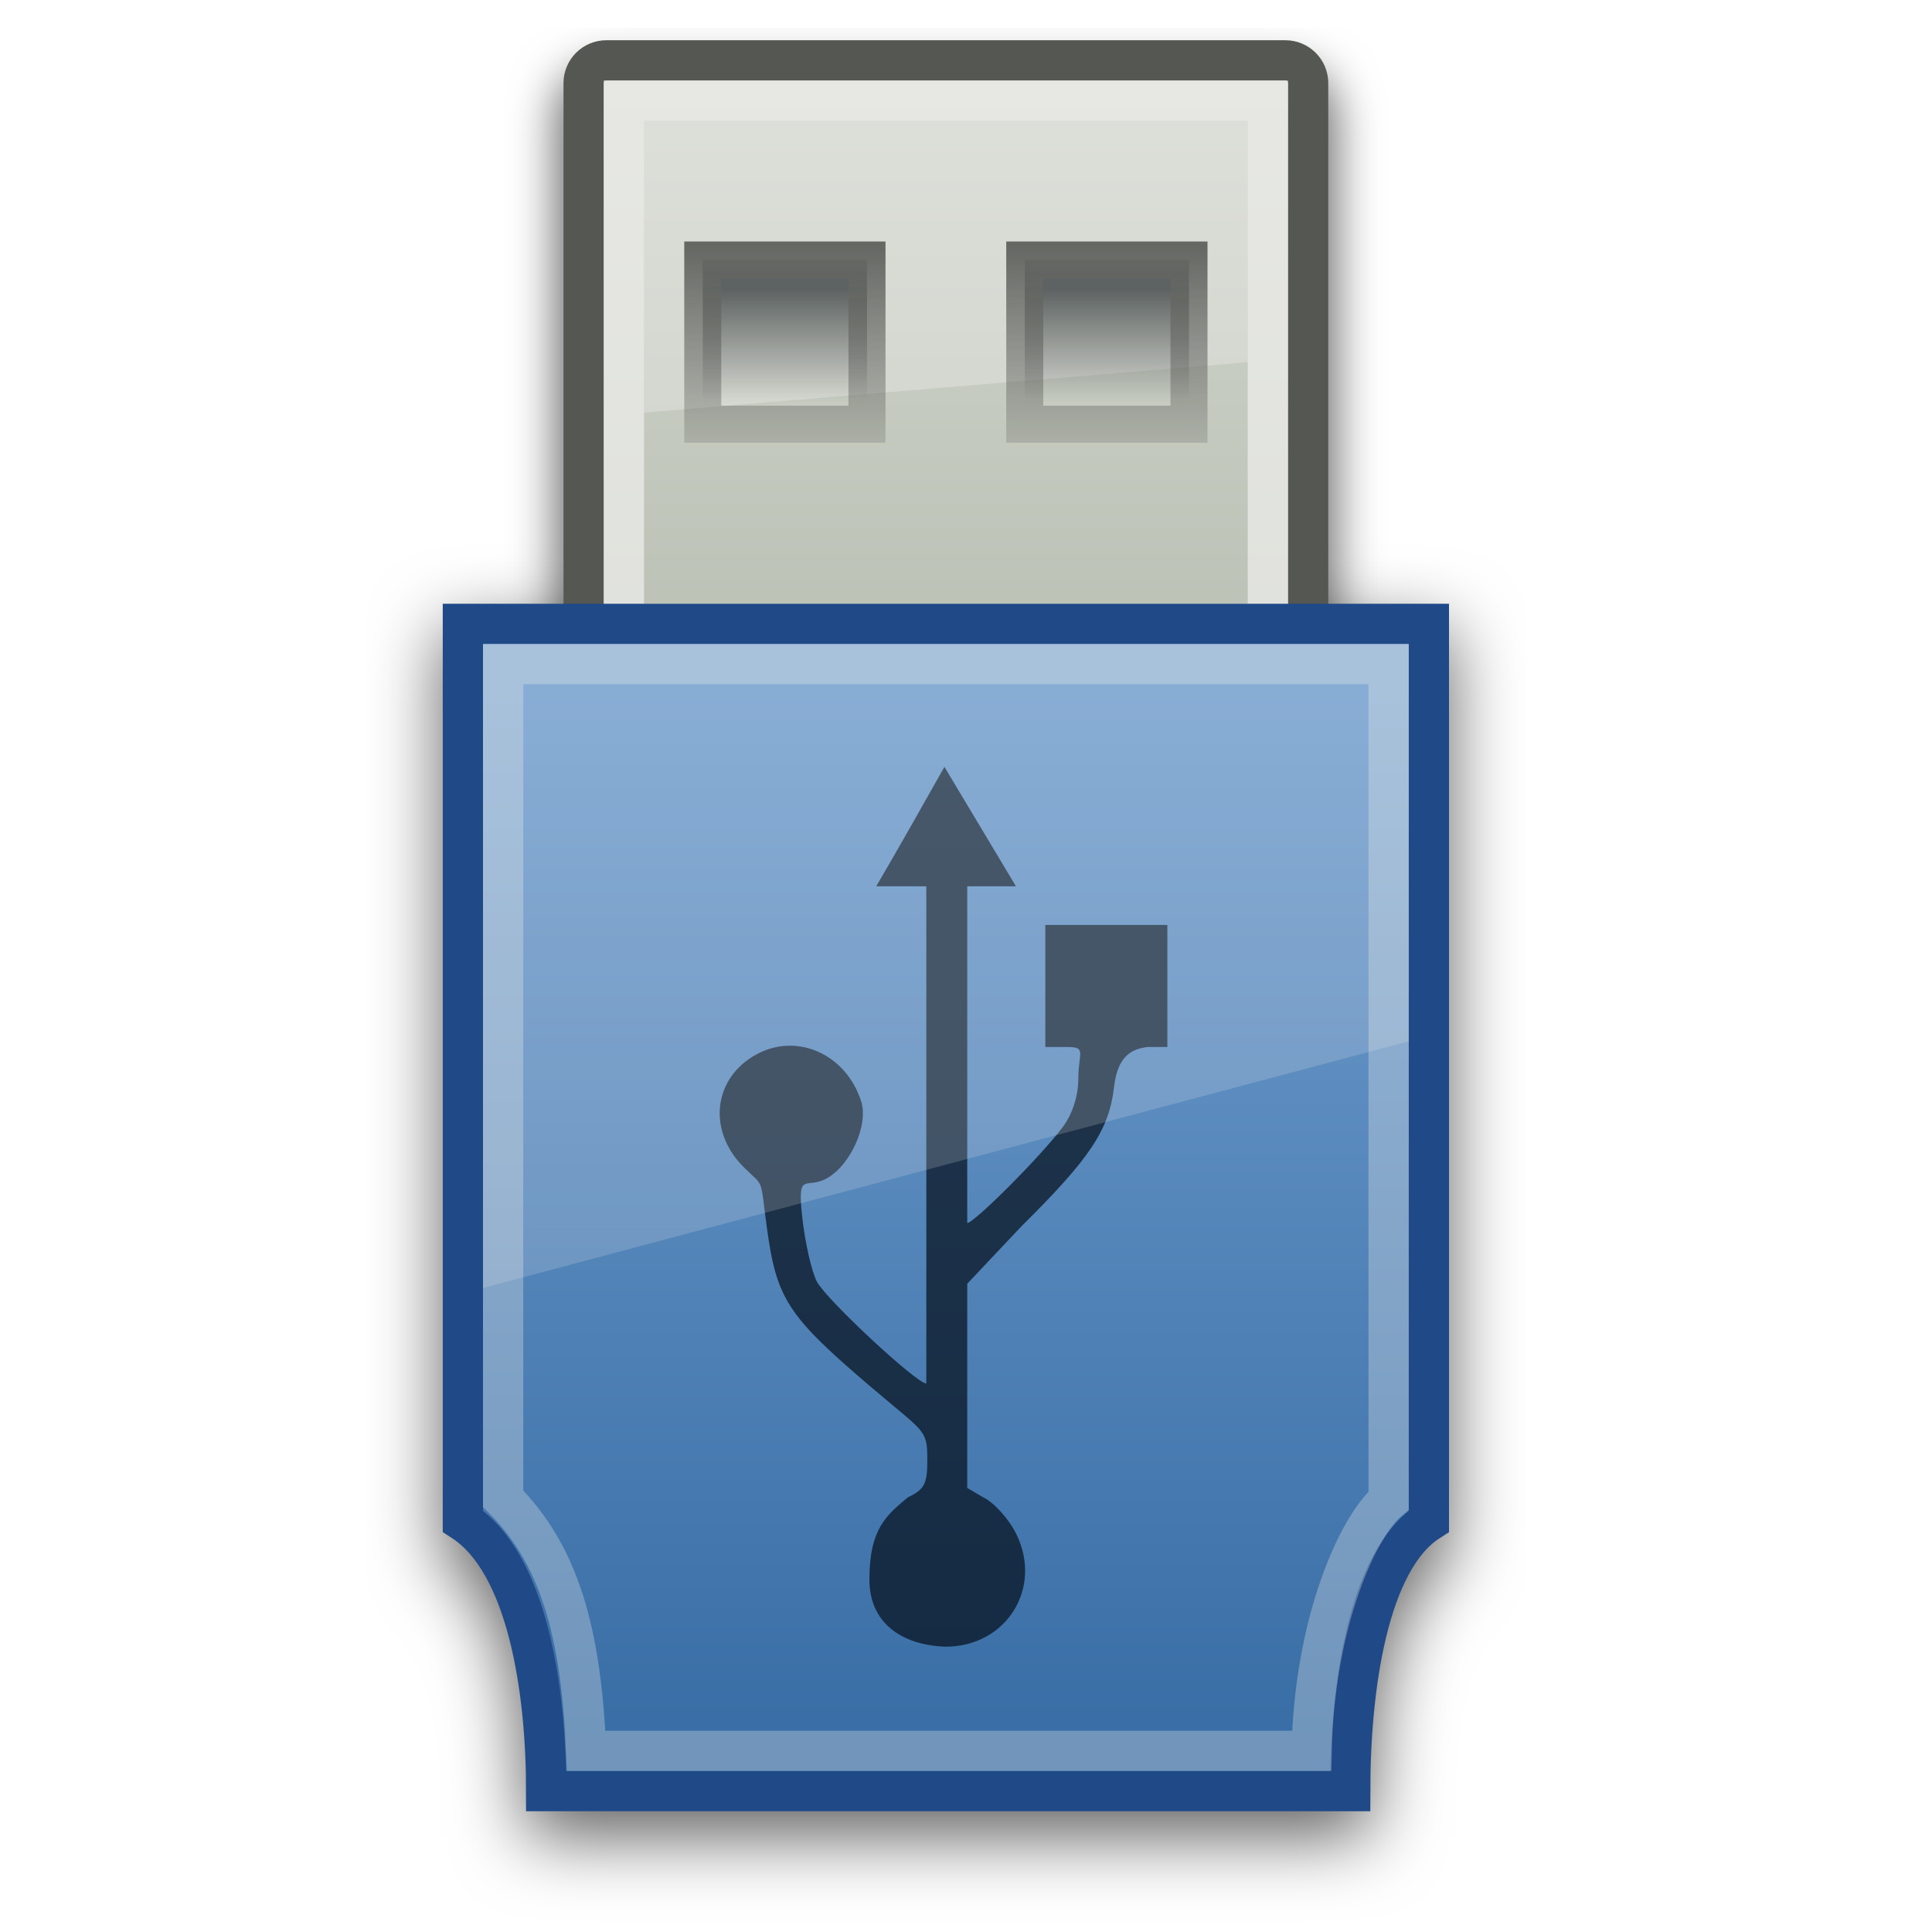
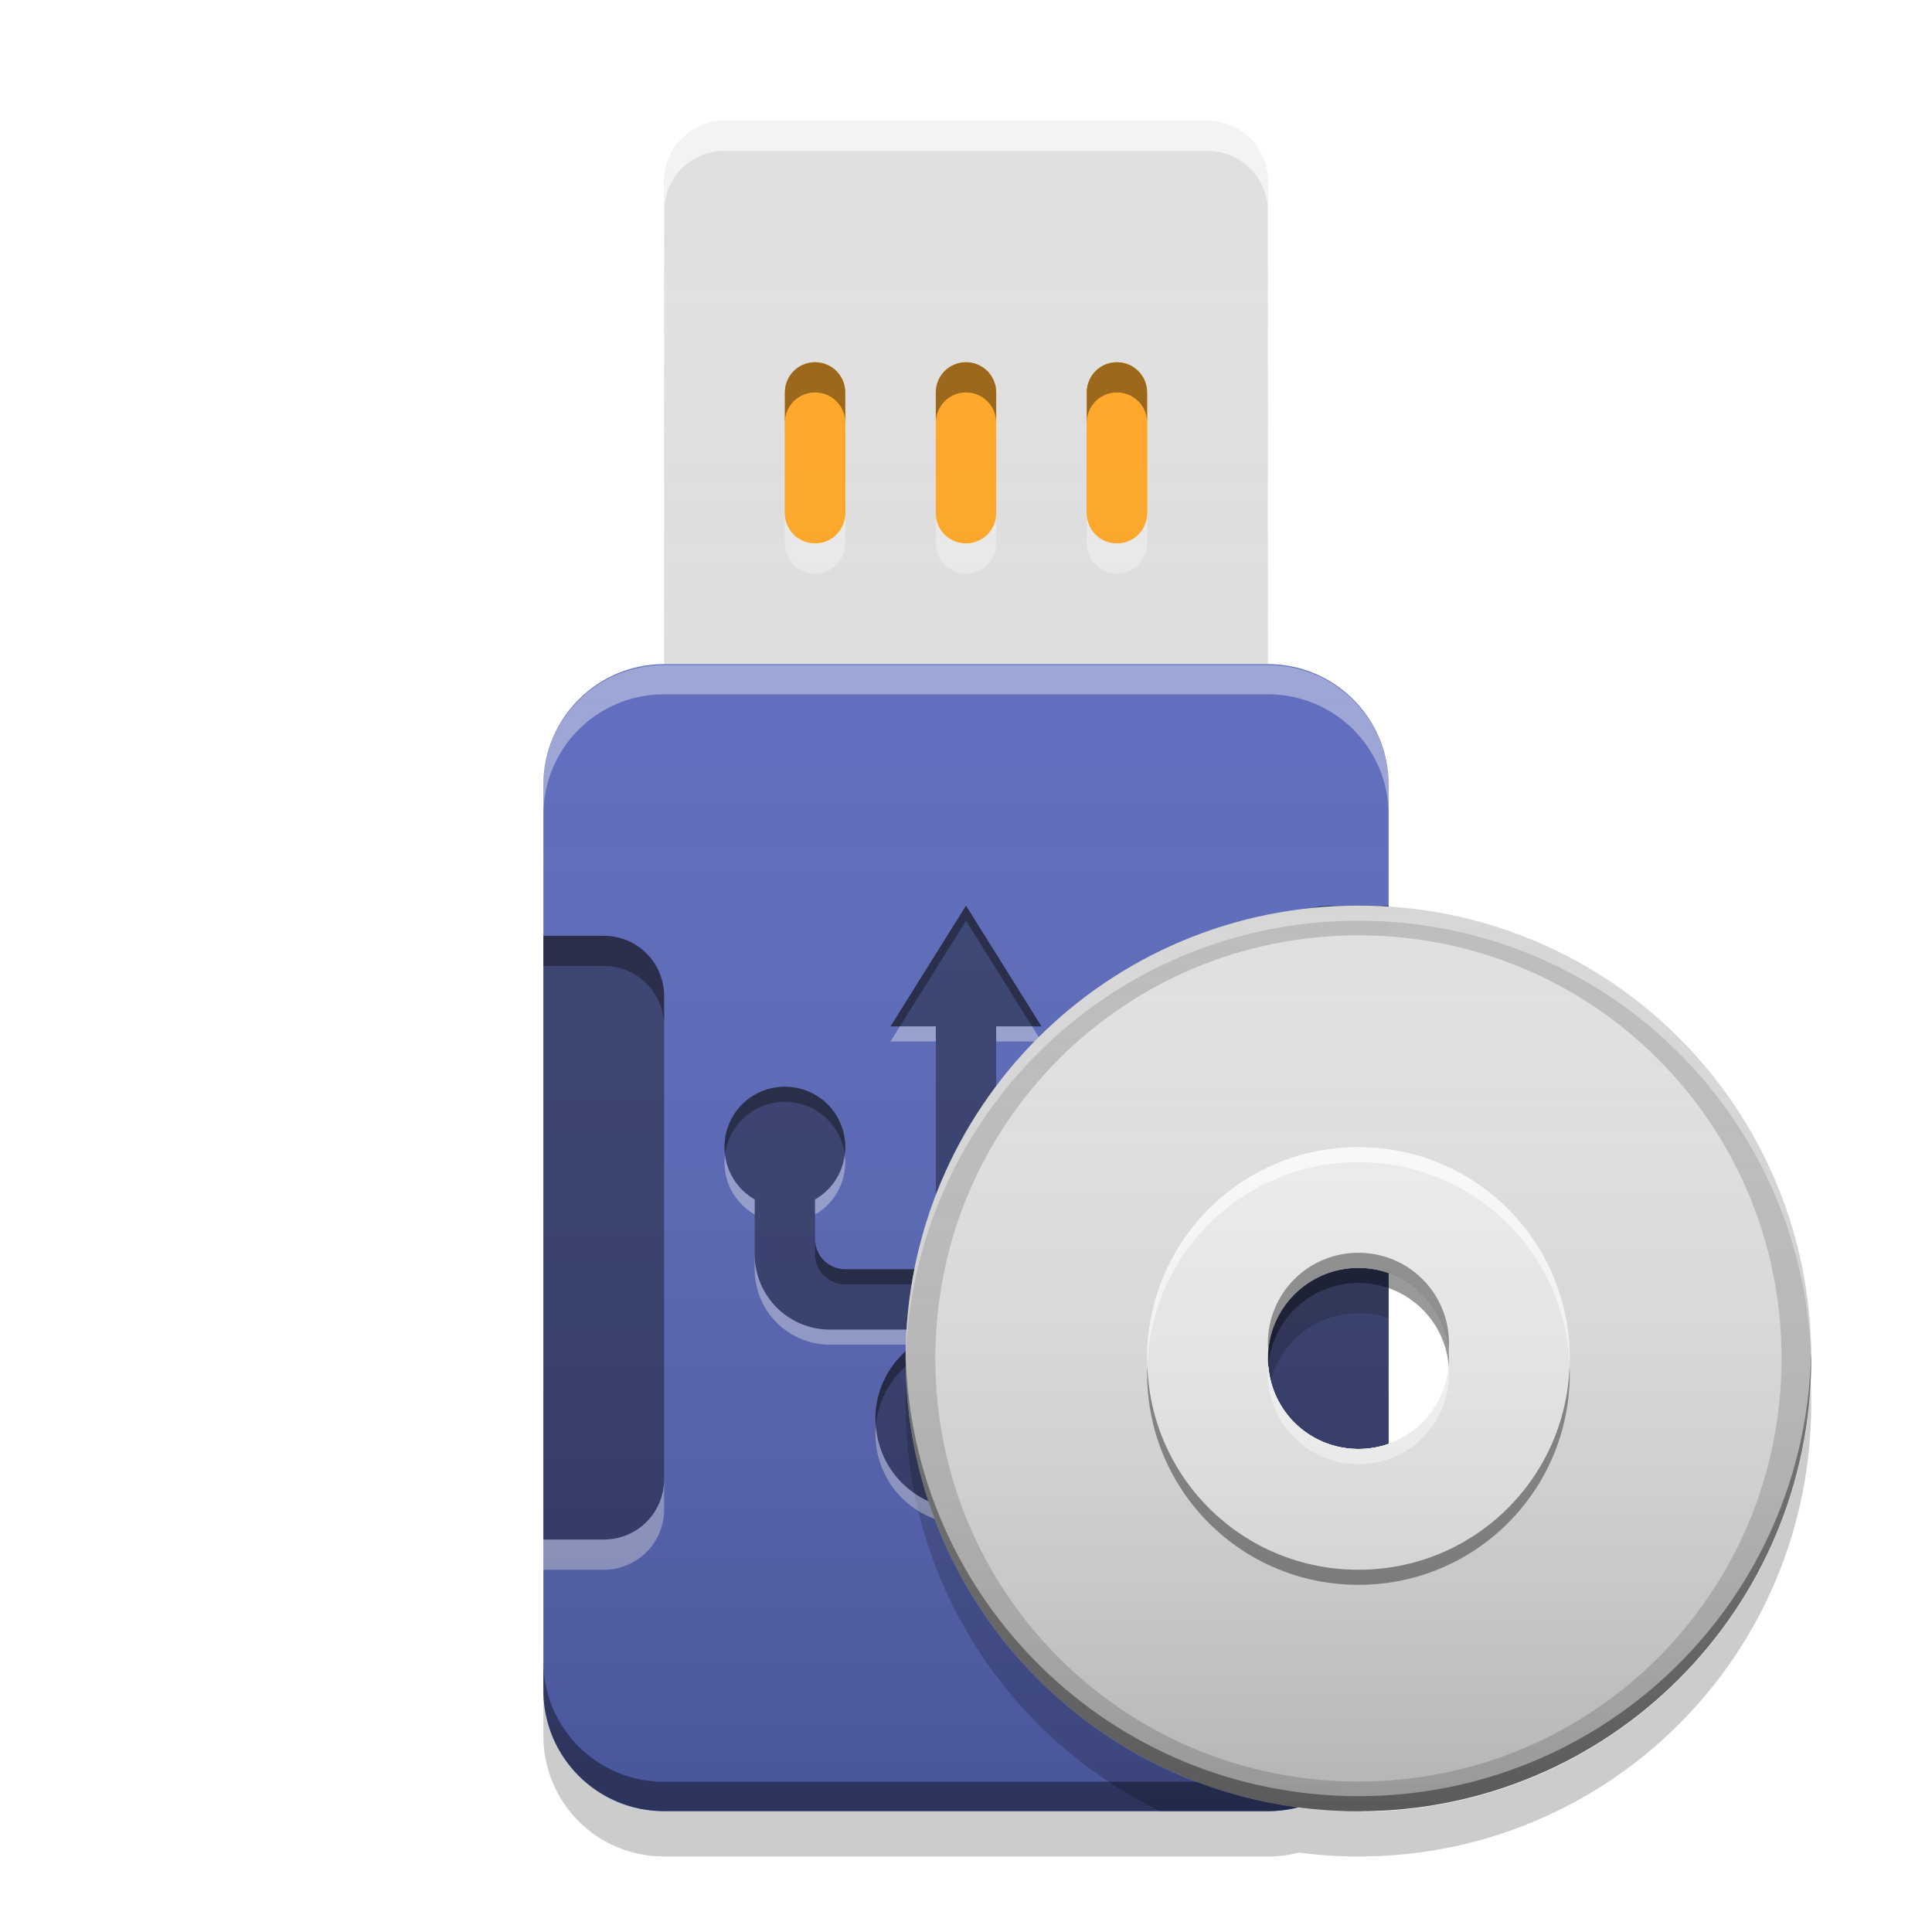
- <svg xmlns="http://www.w3.org/2000/svg" xmlns:xlink="http://www.w3.org/1999/xlink" width="48px" height="48px" id="svg4055">
-   <defs id="defs4057">
-     <linearGradient id="linearGradient3161">
-       <stop id="stop3163" offset="0" style="stop-color:#d3d7cf;stop-opacity:1;" />
-       <stop id="stop3165" offset="1" style="stop-color:#bbc1b5;stop-opacity:1;" />
+ <svg xmlns="http://www.w3.org/2000/svg" width="32" height="32" viewBox="0 0 32 32" version="1.1">
+   <defs>
+     <linearGradient id="linear0" gradientUnits="userSpaceOnUse" x1="32" y1="60" x2="32" y2="4" gradientTransform="matrix(0.5,0,0,0.5,-0.000000680315,0)">
+       <stop offset="0" style="stop-color:rgb(0%,0%,0%);stop-opacity:0.2;" />
+       <stop offset="1" style="stop-color:rgb(100%,100%,100%);stop-opacity:0;" />
    </linearGradient>
-     <filter id="filter3974">
-       <feGaussianBlur stdDeviation="0.569" id="feGaussianBlur3976" />
-     </filter>
-     <filter id="filter3211">
-       <feGaussianBlur stdDeviation="0.887" id="feGaussianBlur3213" />
-     </filter>
-     <linearGradient id="linearGradient3470">
-       <stop style="stop-color:#729fcf;stop-opacity:1;" offset="0" id="stop3472" />
-       <stop style="stop-color:#386da5;stop-opacity:1;" offset="1" id="stop3474" />
+     <linearGradient id="linear1" gradientUnits="userSpaceOnUse" x1="46" y1="60" x2="46" y2="30" gradientTransform="matrix(0.5,0,0,0.5,0,0)">
+       <stop offset="0" style="stop-color:rgb(0%,0%,0%);stop-opacity:0.2;" />
+       <stop offset="1" style="stop-color:rgb(100%,100%,100%);stop-opacity:0;" />
    </linearGradient>
-     <linearGradient id="linearGradient3506">
-       <stop style="stop-color:#555753;stop-opacity:1;" offset="0" id="stop3508" />
-       <stop style="stop-color:#555753;stop-opacity:0.227;" offset="1" id="stop3510" />
-     </linearGradient>
-     <linearGradient id="linearGradient3494">
-       <stop style="stop-color:#2e3436;stop-opacity:0.825;" offset="0" id="stop3496" />
-       <stop style="stop-color:#2e3436;stop-opacity:0;" offset="1" id="stop3498" />
-     </linearGradient>
-     <linearGradient xlink:href="#linearGradient3494" id="linearGradient4156" gradientUnits="userSpaceOnUse" gradientTransform="matrix(1.324675,0,0,1.324676,1.006502,-2.097405)" x1="20.405" y1="6.988" x2="20.405" y2="9.119" />
-     <linearGradient xlink:href="#linearGradient3506" id="linearGradient4159" gradientUnits="userSpaceOnUse" gradientTransform="matrix(1.324675,0,0,1.324676,-8.266223,-2.097405)" x1="21.718" y1="6.18" x2="21.718" y2="10.01" />
-     <linearGradient xlink:href="#linearGradient3470" id="linearGradient4163" gradientUnits="userSpaceOnUse" gradientTransform="matrix(0.9230769,0,0,0.9354837,1.807693,1.000003)" x1="20.405" y1="17.291" x2="20.405" y2="45.243" />
-     <linearGradient xlink:href="#linearGradient3494" id="linearGradient4167" gradientUnits="userSpaceOnUse" gradientTransform="matrix(1.324675,0,0,1.324676,-6.993504,-2.097405)" x1="20.405" y1="6.988" x2="20.405" y2="9.119" />
-     <linearGradient xlink:href="#linearGradient3506" id="linearGradient4169" gradientUnits="userSpaceOnUse" gradientTransform="matrix(1.324675,0,0,1.324676,-6.993504,-2.097405)" x1="21.718" y1="6.18" x2="21.718" y2="10.01" />
-     <linearGradient xlink:href="#linearGradient3161" id="linearGradient5173" gradientUnits="userSpaceOnUse" gradientTransform="matrix(0.9999999,0,0,0.9375,0,19.78125)" x1="23.335" y1="-18.569" x2="23.335" y2="-4.123" />
  </defs>
-   <g id="layer1">
-     <rect ry="0.556" rx="0.556" y="2.03" x="6.5" height="15" width="18" id="rect3972" style="opacity:0.624;fill:#000000;fill-opacity:1;stroke:#000000;stroke-width:0.985;stroke-linejoin:miter;stroke-miterlimit:4;stroke-dasharray:none;stroke-opacity:1;filter:url(#filter3974)" transform="matrix(1.015222,0,0,1.015383,7.764052,0.162756)" />
-     <path id="path3711" d="M 11.5,16.119 L 35.5,16.119 L 35.5,38.412 C 33.978,39.384 33.545,42.578 33.545,45.119 L 13.57,45.119 C 13.57,42.608 13.108,39.456 11.5,38.412 L 11.5,16.119 z " style="opacity:0.624;fill:#000000;fill-opacity:1;stroke:#000000;stroke-width:1;stroke-linejoin:miter;stroke-miterlimit:4;stroke-opacity:1;filter:url(#filter3211)" />
-     <rect style="fill:url(#linearGradient5173);fill-opacity:1;stroke:#555753;stroke-width:1;stroke-linejoin:miter;stroke-miterlimit:4;stroke-dasharray:none;stroke-opacity:1" id="rect3448" width="18" height="15" x="14.5" y="1.5" rx="0.565" ry="0.565" />
-     <path id="path3562" d="M 16,3 L 31,3 L 31,8.998 L 16,10.25 L 16,3 z " style="opacity:0.363;fill:#eeeeec;fill-opacity:1;stroke:none;stroke-width:1;stroke-linejoin:miter;stroke-miterlimit:4;stroke-opacity:1" />
-     <rect y="6.46" x="17.46" height="4.08" width="4.08" id="rect3450" style="opacity:0.882;fill:url(#linearGradient4167);fill-opacity:1;stroke:url(#linearGradient4169);stroke-width:0.92;stroke-linejoin:miter;stroke-miterlimit:4;stroke-dasharray:none;stroke-opacity:1" />
-     <rect y="2.5" x="15.5" height="13" width="16" id="rect3458" style="opacity:0.715;fill:none;fill-opacity:1;stroke:#eeeeec;stroke-width:1;stroke-linejoin:miter;stroke-miterlimit:4;stroke-dasharray:none;stroke-opacity:1" />
-     <path style="fill:url(#linearGradient4163);fill-opacity:1;stroke:#204a87;stroke-width:1;stroke-linejoin:miter;stroke-miterlimit:4;stroke-opacity:1" d="M 11.5,15.5 L 35.5,15.5 L 35.5,37.793 C 33.978,38.766 33.545,41.959 33.545,44.5 L 13.57,44.5 C 13.57,41.989 13.108,38.838 11.5,37.793 L 11.5,15.5 z " id="rect3456" />
-     <path style="opacity:0.312;fill:none;fill-opacity:1;stroke:#eeeeec;stroke-width:1;stroke-linejoin:miter;stroke-miterlimit:4;stroke-opacity:1" d="M 12.5,16.5 L 34.5,16.5 L 34.5,37.279 C 33.739,37.912 32.651,40.312 32.588,43.5 L 14.562,43.5 C 14.437,40.526 13.885,38.62 12.5,37.235 L 12.5,16.5 z " id="rect3460" />
-     <rect style="opacity:0.882;fill:url(#linearGradient4156);fill-opacity:1;stroke:url(#linearGradient4159);stroke-width:0.92;stroke-linejoin:miter;stroke-miterlimit:4;stroke-dasharray:none;stroke-opacity:1" id="rect3502" width="4.08" height="4.08" x="25.46" y="6.46" />
-     <path id="path3690" d="M 21.6,39.243 C 21.6,37.973 22.029,37.644 22.555,37.201 C 22.977,37.001 23.044,36.864 23.039,36.22 C 23.033,35.508 22.963,35.589 21.621,34.444 C 19.571,32.696 19.296,32.274 19.055,30.52 C 18.878,29.226 19.002,29.511 18.493,29.013 C 17.555,28.097 17.715,26.754 18.832,26.176 C 19.838,25.656 21.029,26.209 21.397,27.367 C 21.578,27.938 21.144,28.923 20.561,29.265 C 20.027,29.577 19.806,29.056 19.928,30.208 C 19.995,30.846 20.16,31.579 20.293,31.838 C 20.523,32.282 22.77,34.373 23.014,34.373 L 23.014,22.02 L 21.769,22.02 C 22.345,21.038 22.906,20.04 23.464,19.052 L 25.241,22.02 L 24.031,22.02 L 24.031,30.386 C 24.199,30.386 25.85,28.74 26.405,27.999 C 26.645,27.679 26.791,27.224 26.791,26.795 C 26.791,26.148 27.008,26.012 26.506,26.012 L 25.971,26.012 L 25.971,22.98 L 29.003,22.98 L 29.003,26.012 L 28.513,26.012 C 28.075,26.062 27.762,26.281 27.679,26.999 C 27.556,28.069 27.09,28.771 25.374,30.471 L 24.031,31.894 L 24.031,36.968 L 24.428,37.201 C 24.697,37.329 25.069,37.742 25.253,38.12 C 25.91,39.465 24.997,40.912 23.491,40.912 C 22.4,40.872 21.6,40.322 21.6,39.243 z " style="opacity:0.726;fill:#06101d;fill-opacity:1;stroke:none;stroke-opacity:1" />
-     <path style="opacity:0.183;fill:#eeeeec;fill-opacity:1;stroke:none;stroke-width:1;stroke-linejoin:miter;stroke-miterlimit:4;stroke-opacity:1" d="M 12,16 L 35,16 L 35,25.87 L 12,32 L 12,16 z " id="rect3559" />
+   <g id="surface1">
+     <path style=" stroke:none;fill-rule:nonzero;fill:rgb(87.843%,87.843%,87.843%);fill-opacity:0.996;" d="M 12 2 L 20 2 C 20.551 2 21 2.449 21 3 L 21 11 C 21 11.551 20.551 12 20 12 L 12 12 C 11.449 12 11 11.551 11 11 L 11 3 C 11 2.449 11.449 2 12 2 Z M 12 2 " />
+     <path style=" stroke:none;fill-rule:nonzero;fill:rgb(36.078%,41.961%,75.294%);fill-opacity:1;" d="M 11 11 L 21 11 C 22.105 11 23 11.895 23 13 L 23 28 C 23 29.105 22.105 30 21 30 L 11 30 C 9.895 30 9 29.105 9 28 L 9 13 C 9 11.895 9.895 11 11 11 Z M 11 11 " />
+     <path style=" stroke:none;fill-rule:nonzero;fill:rgb(100%,100%,100%);fill-opacity:0.4;" d="M 11 11.016 C 9.891 11.016 9 11.906 9 13.016 L 9 13.5 C 9 12.391 9.891 11.5 11 11.5 L 21 11.5 C 22.109 11.5 23 12.391 23 13.5 L 23 13.016 C 23 11.906 22.109 11.016 21 11.016 Z M 11 11.016 " />
+     <path style=" stroke:none;fill-rule:nonzero;fill:rgb(0.392%,0.392%,0.392%);fill-opacity:0.4;" d="M 11 29.996 C 9.891 29.996 9 29.105 9 27.996 L 9 27.512 C 9 28.621 9.891 29.512 11 29.512 L 21 29.512 C 22.109 29.512 23 28.621 23 27.512 L 23 27.996 C 23 29.105 22.109 29.996 21 29.996 Z M 11 29.996 " />
+     <path style=" stroke:none;fill-rule:nonzero;fill:rgb(0%,0%,0%);fill-opacity:0.2;" d="M 22.461 21.008 C 21.648 21.031 21 21.691 21 22.508 C 21 22.637 21.016 22.762 21.047 22.879 C 21.207 22.242 21.773 21.766 22.461 21.75 C 22.473 21.75 22.488 21.75 22.5 21.75 C 22.676 21.75 22.844 21.781 23 21.836 L 23 21.098 C 22.844 21.043 22.676 21.008 22.5 21.008 C 22.488 21.008 22.473 21.008 22.461 21.008 Z M 15.008 22.879 C 15.004 23.004 15 23.125 15 23.25 C 15 26.227 16.719 28.785 19.219 30 L 11 30 C 9.891 30 9 29.109 9 28 L 9 28.75 C 9 29.859 9.891 30.75 11 30.75 L 21 30.75 C 21.18 30.75 21.352 30.727 21.516 30.684 C 21.836 30.727 22.164 30.75 22.5 30.75 C 26.656 30.75 30 27.406 30 23.25 C 30 23.125 29.996 23.004 29.992 22.879 C 29.801 26.844 26.562 29.98 22.555 30.008 C 22.832 29.664 23 29.227 23 28.75 L 23 28 C 23 28.941 22.359 29.723 21.488 29.941 C 17.934 29.465 15.184 26.523 15.008 22.879 Z M 15.008 22.879 " />
+     <path style=" stroke:none;fill-rule:nonzero;fill:rgb(0%,0%,0%);fill-opacity:0.4;" d="M 9 15.5 L 9 25.5 L 10 25.5 C 10.555 25.5 11 25.055 11 24.5 L 11 16.5 C 11 15.945 10.555 15.5 10 15.5 Z M 9 15.5 " />
+     <path style=" stroke:none;fill-rule:nonzero;fill:rgb(0%,0%,0%);fill-opacity:0.4;" d="M 9 15.5 L 9 16 L 10 16 C 10.555 16 11 16.445 11 17 L 11 16.5 C 11 15.945 10.555 15.5 10 15.5 Z M 9 15.5 " />
+     <path style=" stroke:none;fill-rule:nonzero;fill:rgb(100%,100%,100%);fill-opacity:0.4;" d="M 9 26 L 9 25.5 L 10 25.5 C 10.555 25.5 11 25.055 11 24.5 L 11 25 C 11 25.555 10.555 26 10 26 Z M 9 26 " />
+     <path style=" stroke:none;fill-rule:nonzero;fill:rgb(0%,0%,0%);fill-opacity:0.4;" d="M 23 15.5 L 23 25.5 L 22 25.5 C 21.445 25.5 21 25.055 21 24.5 L 21 16.5 C 21 15.945 21.445 15.5 22 15.5 Z M 23 15.5 " />
+     <path style=" stroke:none;fill-rule:nonzero;fill:rgb(0%,0%,0%);fill-opacity:0.4;" d="M 23 15 L 23 15.5 L 22 15.5 C 21.445 15.5 21 15.945 21 16.5 L 21 16 C 21 15.445 21.445 15 22 15 Z M 23 15 " />
+     <path style=" stroke:none;fill-rule:nonzero;fill:rgb(100%,100%,100%);fill-opacity:0.4;" d="M 23 25.5 L 23 25 L 22 25 C 21.445 25 21 24.555 21 24 L 21 24.5 C 21 25.055 21.445 25.5 22 25.5 Z M 23 25.5 " />
+     <path style=" stroke:none;fill-rule:nonzero;fill:rgb(100%,65.49%,14.902%);fill-opacity:0.996;" d="M 13.5 6 C 13.777 6 14 6.223 14 6.5 L 14 8.5 C 14 8.777 13.777 9 13.5 9 C 13.223 9 13 8.777 13 8.5 L 13 6.5 C 13 6.223 13.223 6 13.5 6 Z M 13.5 6 " />
+     <path style=" stroke:none;fill-rule:nonzero;fill:rgb(100%,65.49%,14.902%);fill-opacity:0.996;" d="M 16 6 C 16.277 6 16.5 6.223 16.5 6.5 L 16.5 8.5 C 16.5 8.777 16.277 9 16 9 C 15.723 9 15.5 8.777 15.5 8.5 L 15.5 6.5 C 15.5 6.223 15.723 6 16 6 Z M 16 6 " />
+     <path style=" stroke:none;fill-rule:nonzero;fill:rgb(100%,65.49%,14.902%);fill-opacity:0.996;" d="M 18.5 6 C 18.777 6 19 6.223 19 6.5 L 19 8.5 C 19 8.777 18.777 9 18.5 9 C 18.223 9 18 8.777 18 8.5 L 18 6.5 C 18 6.223 18.223 6 18.5 6 Z M 18.5 6 " />
+     <path style=" stroke:none;fill-rule:nonzero;fill:rgb(100%,65.49%,14.902%);fill-opacity:0.996;" d="M 13.5 6 C 13.777 6 14 6.223 14 6.5 L 14 8.5 C 14 8.777 13.777 9 13.5 9 C 13.223 9 13 8.777 13 8.5 L 13 6.5 C 13 6.223 13.223 6 13.5 6 Z M 13.5 6 " />
+     <path style=" stroke:none;fill-rule:nonzero;fill:rgb(100%,65.49%,14.902%);fill-opacity:0.996;" d="M 16 6 C 16.277 6 16.5 6.223 16.5 6.5 L 16.5 8.5 C 16.5 8.777 16.277 9 16 9 C 15.723 9 15.5 8.777 15.5 8.5 L 15.5 6.5 C 15.5 6.223 15.723 6 16 6 Z M 16 6 " />
+     <path style=" stroke:none;fill-rule:nonzero;fill:rgb(100%,65.49%,14.902%);fill-opacity:0.996;" d="M 18.5 6 C 18.777 6 19 6.223 19 6.5 L 19 8.5 C 19 8.777 18.777 9 18.5 9 C 18.223 9 18 8.777 18 8.5 L 18 6.5 C 18 6.223 18.223 6 18.5 6 Z M 18.5 6 " />
+     <path style=" stroke:none;fill-rule:nonzero;fill:rgb(0%,0%,0%);fill-opacity:0.4;" d="M 13.5 6 C 13.223 6 13 6.223 13 6.5 L 13 7 C 13 6.723 13.223 6.5 13.5 6.5 C 13.777 6.5 14 6.723 14 7 L 14 6.5 C 14 6.223 13.777 6 13.5 6 Z M 16 6 C 15.723 6 15.5 6.223 15.5 6.5 L 15.5 7 C 15.5 6.723 15.723 6.5 16 6.5 C 16.277 6.5 16.5 6.723 16.5 7 L 16.5 6.5 C 16.5 6.223 16.277 6 16 6 Z M 18.5 6 C 18.223 6 18 6.223 18 6.5 L 18 7 C 18 6.723 18.223 6.5 18.5 6.5 C 18.777 6.5 19 6.723 19 7 L 19 6.5 C 19 6.223 18.777 6 18.5 6 Z M 18.5 6 " />
+     <path style=" stroke:none;fill-rule:nonzero;fill:rgb(99.608%,99.608%,99.608%);fill-opacity:0.4;" d="M 13.5 9.5 C 13.223 9.5 13 9.277 13 9 L 13 8.5 C 13 8.777 13.223 9 13.5 9 C 13.777 9 14 8.777 14 8.5 L 14 9 C 14 9.277 13.777 9.5 13.5 9.5 Z M 16 9.5 C 15.723 9.5 15.5 9.277 15.5 9 L 15.5 8.5 C 15.5 8.777 15.723 9 16 9 C 16.277 9 16.5 8.777 16.5 8.5 L 16.5 9 C 16.5 9.277 16.277 9.5 16 9.5 Z M 18.5 9.5 C 18.223 9.5 18 9.277 18 9 L 18 8.5 C 18 8.777 18.223 9 18.5 9 C 18.777 9 19 8.777 19 8.5 L 19 9 C 19 9.277 18.777 9.5 18.5 9.5 Z M 18.5 9.5 " />
+     <path style=" stroke:none;fill-rule:nonzero;fill:rgb(100%,100%,100%);fill-opacity:0.6;" d="M 12 2 C 11.445 2 11 2.445 11 3 L 11 3.5 C 11 2.945 11.445 2.5 12 2.5 L 20 2.5 C 20.555 2.5 21 2.945 21 3.5 L 21 3 C 21 2.445 20.555 2 20 2 Z M 12 2 " />
+     <path style=" stroke:none;fill-rule:nonzero;fill:rgb(0%,0%,0%);fill-opacity:0.4;" d="M 16 15 L 14.75 17 L 15.5 17 L 15.5 21.023 L 14 21.023 C 13.723 21.023 13.5 20.801 13.5 20.523 L 13.5 19.867 C 13.801 19.695 14 19.371 14 19 C 14 18.445 13.555 18 13 18 C 12.445 18 12 18.445 12 19 C 12 19.371 12.199 19.695 12.5 19.867 L 12.5 20.773 C 12.5 21.469 13.059 22.023 13.75 22.023 L 15.5 22.023 L 15.5 22.086 C 14.918 22.289 14.5 22.844 14.5 23.5 C 14.5 24.332 15.168 25 16 25 C 16.832 25 17.5 24.332 17.5 23.5 C 17.5 22.844 17.082 22.289 16.5 22.086 L 16.5 21 L 18.25 21 C 18.941 21 19.5 20.441 19.5 19.75 L 19.5 19 L 19.75 19 C 19.887 19 20 18.887 20 18.75 L 20 17.25 C 20 17.113 19.887 17 19.75 17 L 18.25 17 C 18.113 17 18 17.113 18 17.25 L 18 18.75 C 18 18.887 18.113 19 18.25 19 L 18.5 19 L 18.5 19.5 C 18.5 19.777 18.277 20 18 20 L 16.5 20 L 16.5 17 L 17.25 17 Z M 16 15 " />
+     <path style=" stroke:none;fill-rule:nonzero;fill:rgb(0%,0%,0%);fill-opacity:0.4;" d="M 16 15 L 14.75 17 L 14.906 17 L 16 15.25 L 17.094 17 L 17.25 17 Z M 18.25 17 C 18.113 17 18 17.113 18 17.25 L 18 17.5 C 18 17.363 18.113 17.25 18.25 17.25 L 19.75 17.25 C 19.887 17.25 20 17.363 20 17.5 L 20 17.25 C 20 17.113 19.887 17 19.75 17 Z M 13 18 C 12.445 18 12 18.445 12 19 C 12 19.043 12.004 19.082 12.008 19.125 C 12.07 18.629 12.488 18.25 13 18.25 C 13.512 18.25 13.93 18.629 13.992 19.125 C 13.996 19.082 14 19.043 14 19 C 14 18.445 13.555 18 13 18 Z M 18.5 19.5 C 18.5 19.777 18.277 20 18 20 L 16.5 20 L 16.5 20.25 L 18 20.25 C 18.277 20.25 18.5 20.027 18.5 19.75 Z M 13.5 20.523 L 13.5 20.773 C 13.5 21.051 13.723 21.273 14 21.273 L 15.5 21.273 L 15.5 21.023 L 14 21.023 C 13.723 21.023 13.5 20.801 13.5 20.523 Z M 16.5 22.086 L 16.5 22.336 C 17.043 22.527 17.441 23.02 17.492 23.617 C 17.496 23.578 17.5 23.539 17.5 23.5 C 17.5 22.844 17.082 22.289 16.5 22.086 Z M 15.137 22.273 C 14.75 22.547 14.5 22.992 14.5 23.5 C 14.5 23.539 14.504 23.578 14.504 23.617 C 14.559 23.02 14.957 22.527 15.5 22.336 L 15.5 22.273 Z M 15.137 22.273 " />
+     <path style=" stroke:none;fill-rule:nonzero;fill:rgb(100%,100%,100%);fill-opacity:0.4;" d="M 14.906 17 L 14.75 17.25 L 15.5 17.25 L 15.5 17 Z M 16.5 17 L 16.5 17.25 L 17.25 17.25 L 17.094 17 Z M 18 18.75 L 18 19 C 18 19.137 18.113 19.25 18.25 19.25 L 18.5 19.25 L 18.5 19 L 18.25 19 C 18.113 19 18 18.887 18 18.75 Z M 20 18.75 C 20 18.887 19.887 19 19.75 19 L 19.5 19 L 19.5 19.25 L 19.75 19.25 C 19.887 19.25 20 19.137 20 19 Z M 12.008 19.125 C 12.004 19.168 12 19.207 12 19.25 C 12 19.621 12.199 19.945 12.5 20.117 L 12.5 19.867 C 12.234 19.715 12.047 19.445 12.008 19.125 Z M 13.992 19.125 C 13.953 19.445 13.766 19.715 13.5 19.867 L 13.5 20.117 C 13.801 19.945 14 19.621 14 19.25 C 14 19.207 13.996 19.168 13.992 19.129 Z M 19.5 19.75 C 19.5 20.441 18.941 21 18.25 21 L 16.5 21 L 16.5 21.25 L 18.25 21.25 C 18.941 21.25 19.5 20.691 19.5 20 Z M 12.5 20.773 L 12.5 21.023 C 12.5 21.719 13.059 22.273 13.75 22.273 L 15.133 22.273 C 15.246 22.195 15.367 22.133 15.5 22.086 L 15.5 22.023 L 13.75 22.023 C 13.059 22.023 12.5 21.469 12.5 20.773 Z M 14.508 23.621 C 14.504 23.664 14.5 23.707 14.5 23.75 C 14.5 24.582 15.168 25.25 16 25.25 C 16.832 25.25 17.5 24.582 17.5 23.75 C 17.5 23.707 17.496 23.664 17.496 23.621 C 17.434 24.395 16.789 25 16 25 C 15.211 25 14.566 24.395 14.508 23.621 Z M 14.508 23.621 " />
+     <path style=" stroke:none;fill-rule:nonzero;fill:url(#linear0);" d="M 12 2 C 11.445 2 11 2.445 11 3 L 11 11 C 9.891 11 9 11.891 9 13 L 9 28 C 9 29.109 9.891 30 11 30 L 21 30 C 22.109 30 23 29.109 23 28 L 23 13 C 23 11.891 22.109 11 21 11 L 21 3 C 21 2.445 20.555 2 20 2 Z M 12 2 " />
+     <path style=" stroke:none;fill-rule:nonzero;fill:rgb(74.118%,74.118%,74.118%);fill-opacity:0.996;" d="M 22.5 15 C 18.344 15 15 18.344 15 22.5 C 15 26.656 18.344 30 22.5 30 C 26.656 30 30 26.656 30 22.5 C 30 18.344 26.656 15 22.5 15 Z M 22.461 21 C 22.473 21 22.488 21 22.5 21 C 23.332 21 24 21.668 24 22.5 C 24 23.332 23.332 24 22.5 24 C 21.668 24 21 23.332 21 22.5 C 21 21.684 21.648 21.02 22.461 21 Z M 22.461 21 " />
+     <path style=" stroke:none;fill-rule:nonzero;fill:rgb(87.843%,87.843%,87.843%);fill-opacity:0.996;" d="M 22.5 15.492 C 18.617 15.492 15.492 18.617 15.492 22.5 C 15.492 26.383 18.617 29.508 22.5 29.508 C 26.383 29.508 29.508 26.383 29.508 22.5 C 29.508 18.617 26.383 15.492 22.5 15.492 Z M 22.461 21 C 22.473 21 22.488 21 22.5 21 C 23.332 21 24 21.668 24 22.5 C 24 23.332 23.332 24 22.5 24 C 21.668 24 21 23.332 21 22.5 C 21 21.684 21.648 21.02 22.461 21 Z M 22.461 21 " />
+     <path style=" stroke:none;fill-rule:nonzero;fill:rgb(93.333%,93.333%,93.333%);fill-opacity:0.996;" d="M 22.5 19 C 20.562 19 19 20.562 19 22.5 C 19 24.438 20.562 26 22.5 26 C 24.438 26 26 24.438 26 22.5 C 26 20.562 24.438 19 22.5 19 Z M 22.461 21 C 22.473 21 22.488 21 22.5 21 C 23.332 21 24 21.668 24 22.5 C 24 23.332 23.332 24 22.5 24 C 21.668 24 21 23.332 21 22.5 C 21 21.684 21.648 21.02 22.461 21 Z M 22.461 21 " />
+     <path style=" stroke:none;fill-rule:nonzero;fill:rgb(100%,100%,100%);fill-opacity:0.8;" d="M 22.5 19 C 20.562 19 19 20.562 19 22.5 C 19 22.539 19 22.574 19.004 22.613 C 19.074 20.738 20.605 19.25 22.5 19.25 C 24.395 19.25 25.926 20.738 25.996 22.613 C 26 22.574 26 22.539 26 22.5 C 26 20.562 24.438 19 22.5 19 Z M 23.992 22.617 C 23.934 23.395 23.289 24 22.5 24 C 21.711 24 21.066 23.395 21.008 22.621 C 21.004 22.664 21 22.707 21 22.75 C 21 23.582 21.668 24.25 22.5 24.25 C 23.332 24.25 24 23.582 24 22.75 C 24 22.707 23.996 22.664 23.992 22.617 Z M 23.992 22.617 " />
+     <path style=" stroke:none;fill-rule:nonzero;fill:rgb(0%,0%,0%);fill-opacity:0.4;" d="M 22.5 26.25 C 20.562 26.25 19 24.688 19 22.75 C 19 22.711 19 22.676 19.004 22.637 C 19.074 24.512 20.605 26 22.5 26 C 24.395 26 25.926 24.512 25.996 22.637 C 26 22.676 26 22.711 26 22.75 C 26 24.688 24.438 26.25 22.5 26.25 Z M 23.996 22.629 C 23.934 21.855 23.289 21.25 22.5 21.25 C 21.711 21.25 21.066 21.855 21.008 22.629 C 21.004 22.586 21 22.543 21 22.5 C 21 21.668 21.668 21 22.5 21 C 23.332 21 24 21.668 24 22.5 C 24 22.543 23.996 22.586 23.996 22.629 Z M 23.996 22.629 " />
+     <path style=" stroke:none;fill-rule:nonzero;fill:rgb(100%,100%,100%);fill-opacity:0.4;" d="M 22.5 15 C 18.344 15 15 18.344 15 22.5 C 15 22.523 15 22.547 15 22.57 C 15.098 18.5 18.406 15.25 22.5 15.25 C 26.594 15.25 29.902 18.5 30 22.57 C 30 22.547 30 22.523 30 22.5 C 30 18.344 26.656 15 22.5 15 Z M 23.992 22.617 C 23.934 23.395 23.289 24 22.5 24 C 21.711 24 21.066 23.395 21.008 22.621 C 21.004 22.664 21 22.707 21 22.75 C 21 23.582 21.668 24.25 22.5 24.25 C 23.332 24.25 24 23.582 24 22.75 C 24 22.707 23.996 22.664 23.992 22.617 Z M 23.992 22.617 " />
+     <path style=" stroke:none;fill-rule:nonzero;fill:rgb(0.392%,0.392%,0.392%);fill-opacity:0.4;" d="M 22.5 30 C 18.344 30 15 26.656 15 22.5 C 15 22.477 15 22.453 15 22.43 C 15.098 26.5 18.406 29.75 22.5 29.75 C 26.594 29.75 29.902 26.5 29.996 22.43 C 30 22.453 30 22.477 30 22.5 C 30 26.656 26.656 30 22.5 30 Z M 23.996 22.383 C 23.934 21.605 23.289 21 22.5 21 C 21.711 21 21.066 21.605 21.008 22.379 C 21.004 22.336 21 22.293 21 22.25 C 21 21.418 21.668 20.75 22.5 20.75 C 23.332 20.75 24 21.418 24 22.25 C 24 22.293 23.996 22.336 23.996 22.383 Z M 23.996 22.383 " />
+     <path style=" stroke:none;fill-rule:nonzero;fill:url(#linear1);" d="M 22.5 15 C 18.344 15 15 18.344 15 22.5 C 15 26.656 18.344 30 22.5 30 C 26.656 30 30 26.656 30 22.5 C 30 18.344 26.656 15 22.5 15 Z M 22.461 21 C 22.473 21 22.488 21 22.5 21 C 23.332 21 24 21.668 24 22.5 C 24 23.332 23.332 24 22.5 24 C 21.668 24 21 23.332 21 22.5 C 21 21.684 21.648 21.02 22.461 21 Z M 22.461 21 " />
  </g>
</svg>
